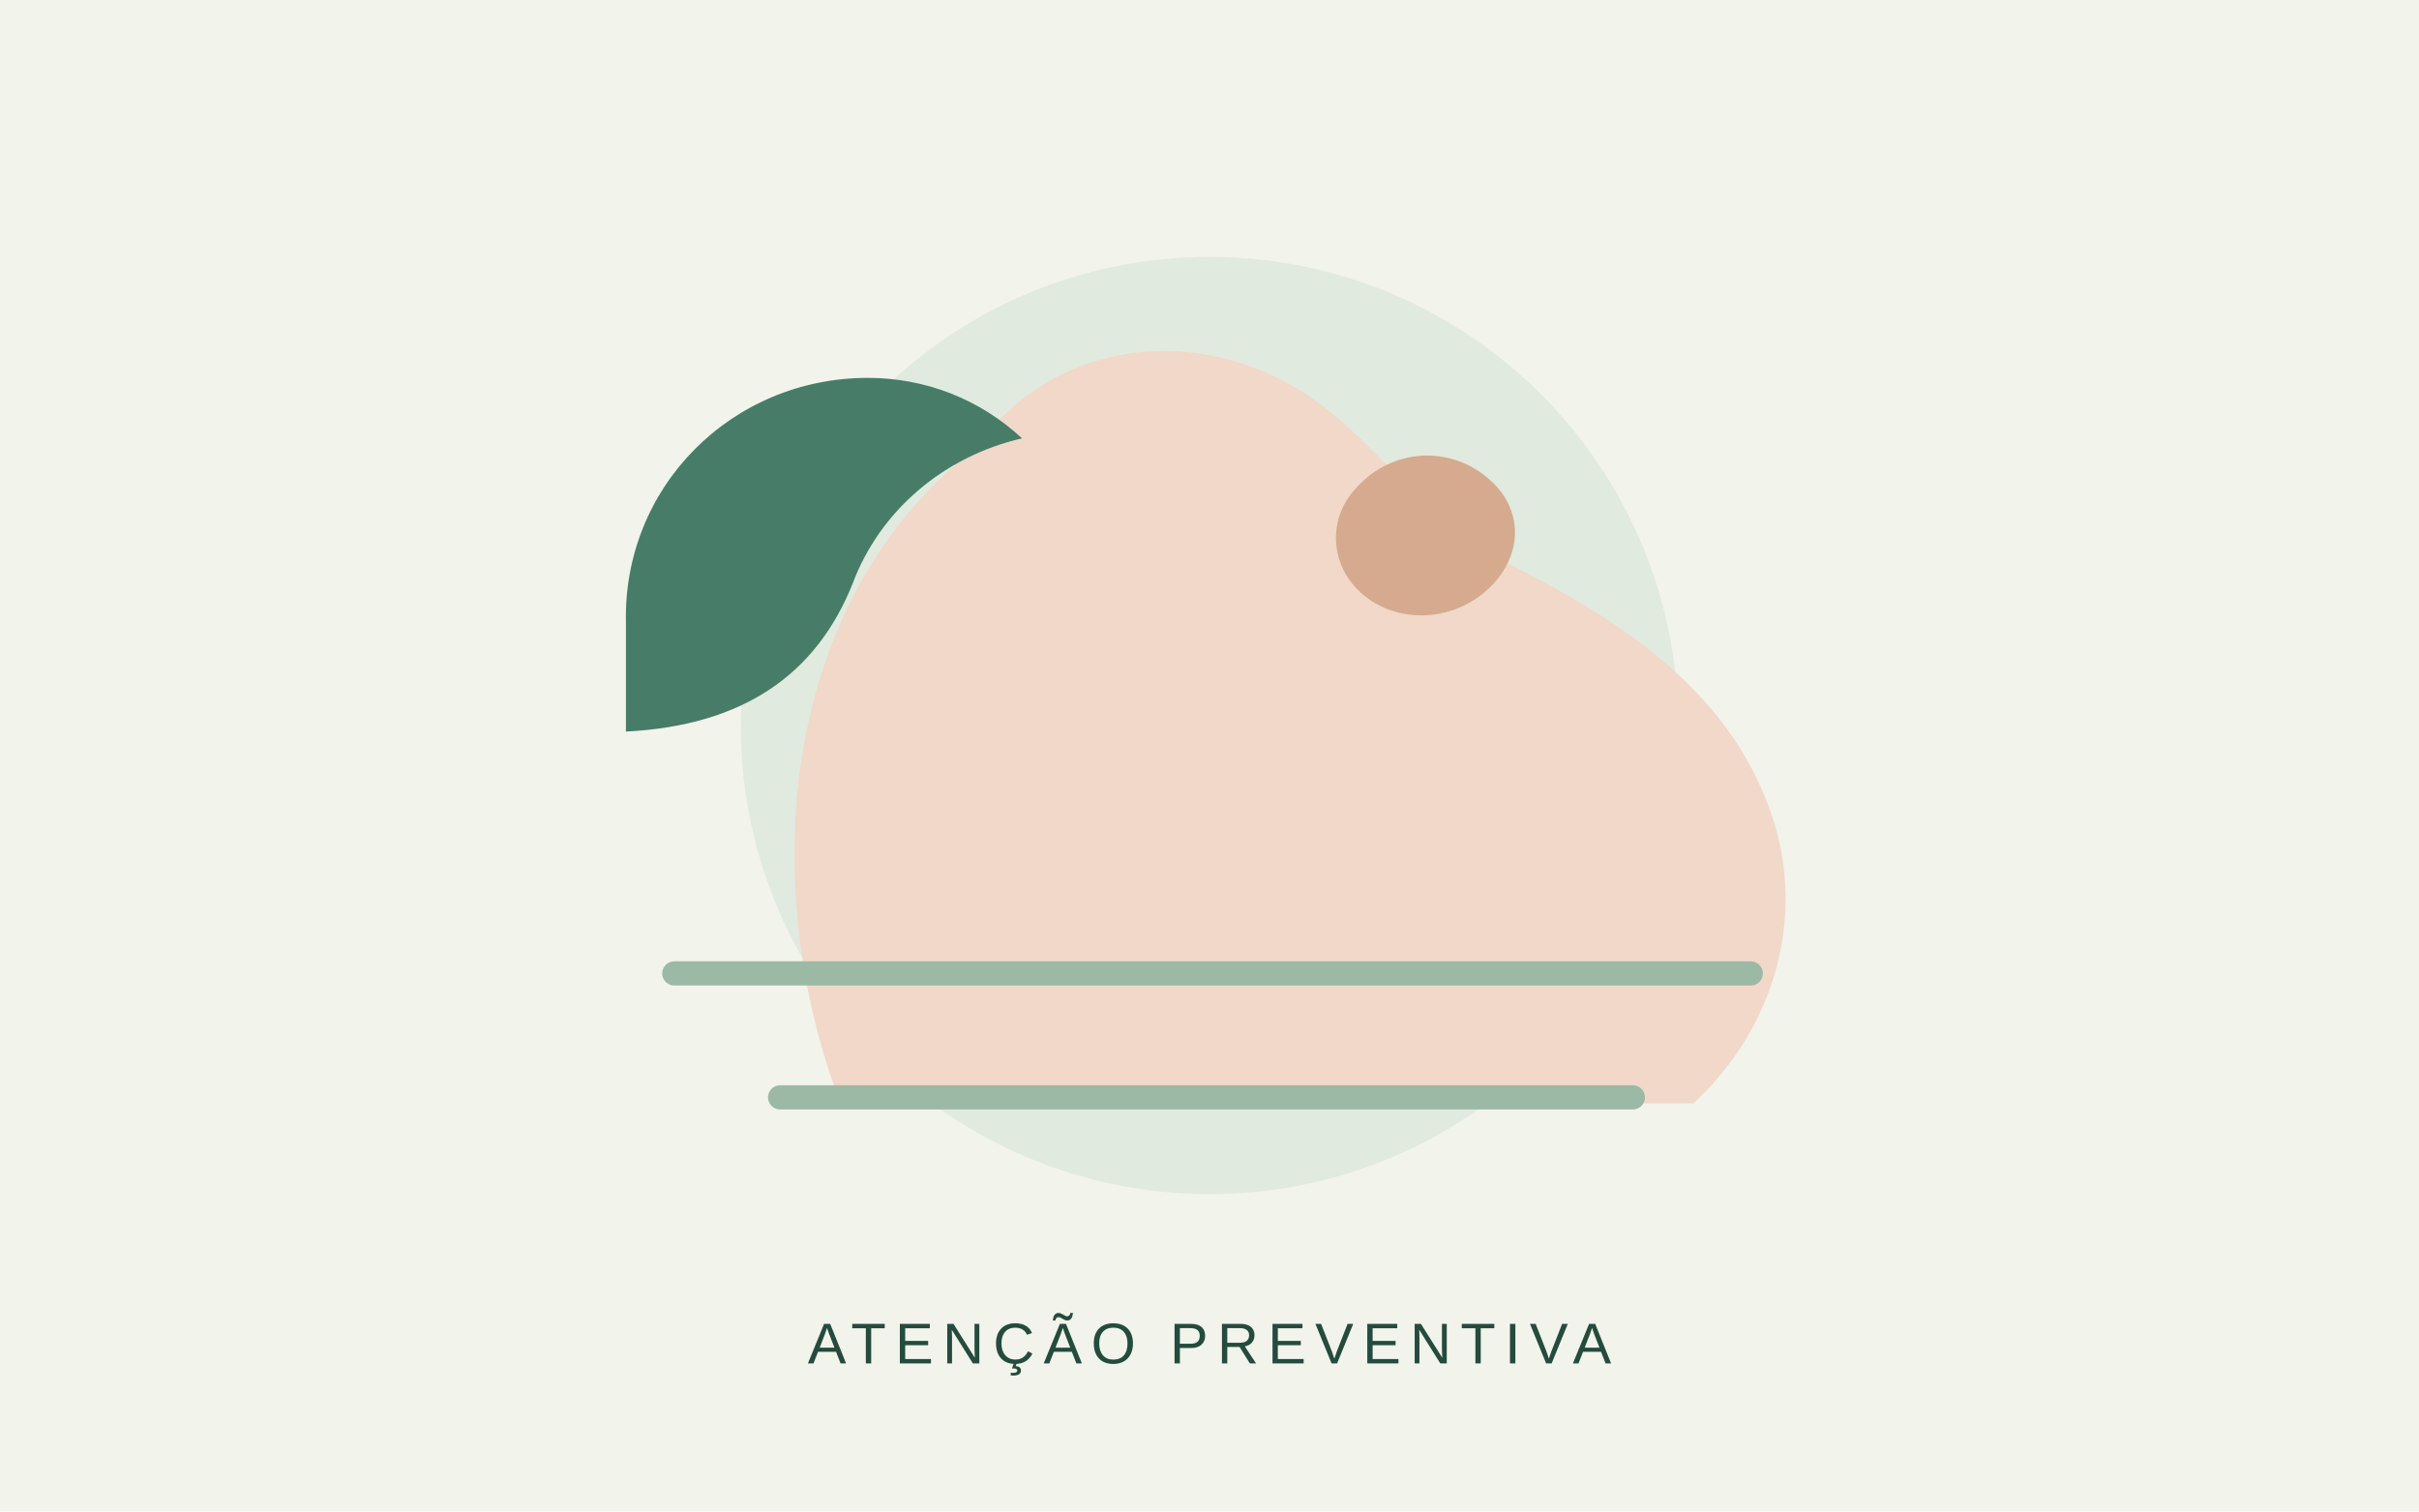
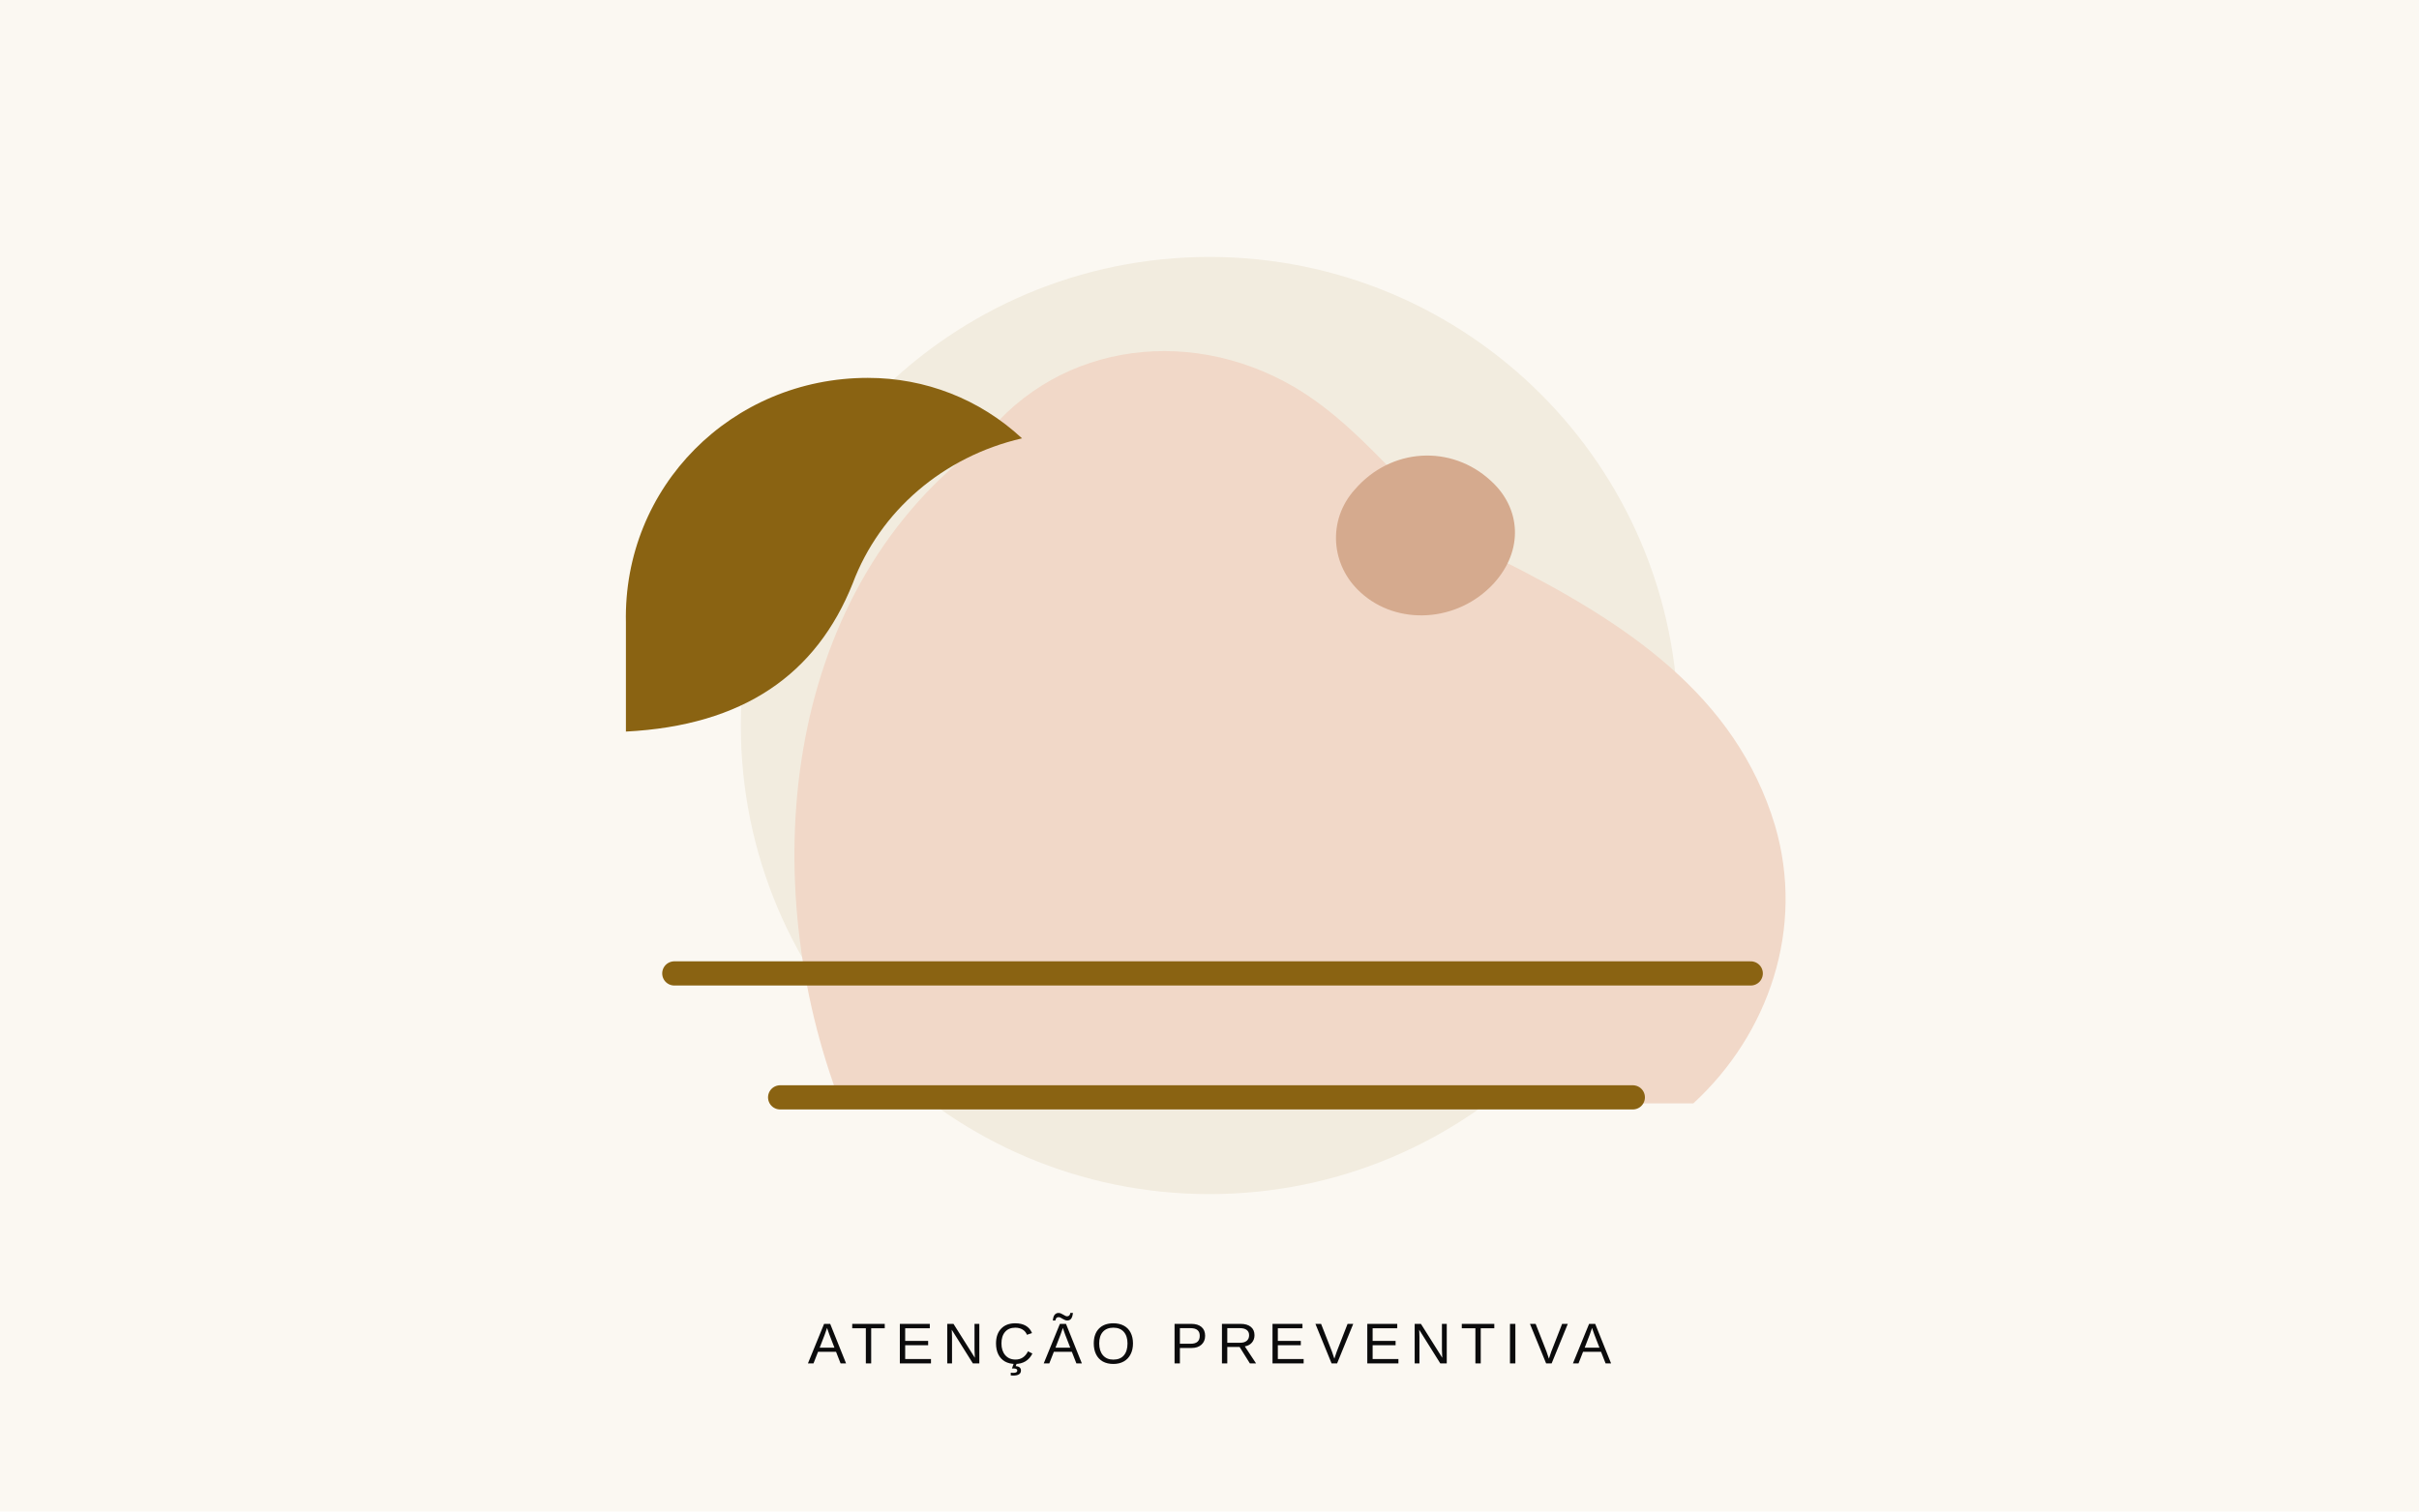
<svg xmlns="http://www.w3.org/2000/svg" viewBox="0 0 800 500">
-   <rect width="800" height="500" fill="#F2F3EB" />
-   <circle cx="400" cy="240" r="155" fill="#E0EADF" />
+   <rect width="800" height="500" fill="#FBF8F2" />
+   <circle cx="400" cy="240" r="155" fill="#F2ECDF" />
  <path d="M323 148c24-34 69-41 105-20 27 16 41 43 68 57 42 21 78 45 91 88 10 34-2 69-27 92H278c-28-73-20-167 45-217Z" fill="#F1D8C8" />
  <path d="M448 162c12-14 32-15 45-3 10 9 11 23 1 34-12 13-32 14-44 3-10-9-11-24-2-34Z" fill="#D5AA8E" />
-   <path d="M207 206c-1-45 35-81 80-81 19 0 37 7 51 20-26 6-47 24-56 48-12 30-36 47-75 49v-36Z" fill="#477D68" />
-   <path d="M223 322h356M258 363h282" stroke="#9BB9A4" stroke-width="8" stroke-linecap="round" />
-   <text x="400" y="451" text-anchor="middle" font-family="Arial,sans-serif" font-size="19" letter-spacing="3" fill="#244B3E">ATENÇÃO PREVENTIVA</text>
+   <path d="M207 206c-1-45 35-81 80-81 19 0 37 7 51 20-26 6-47 24-56 48-12 30-36 47-75 49v-36Z" fill="#8A6312" />
+   <path d="M223 322h356M258 363h282" stroke="#8A6312" stroke-width="8" stroke-linecap="round" />
+   <text x="400" y="451" text-anchor="middle" font-family="Arial,sans-serif" font-size="19" letter-spacing="3" fill="#0B0B0C">ATENÇÃO PREVENTIVA</text>
</svg>
